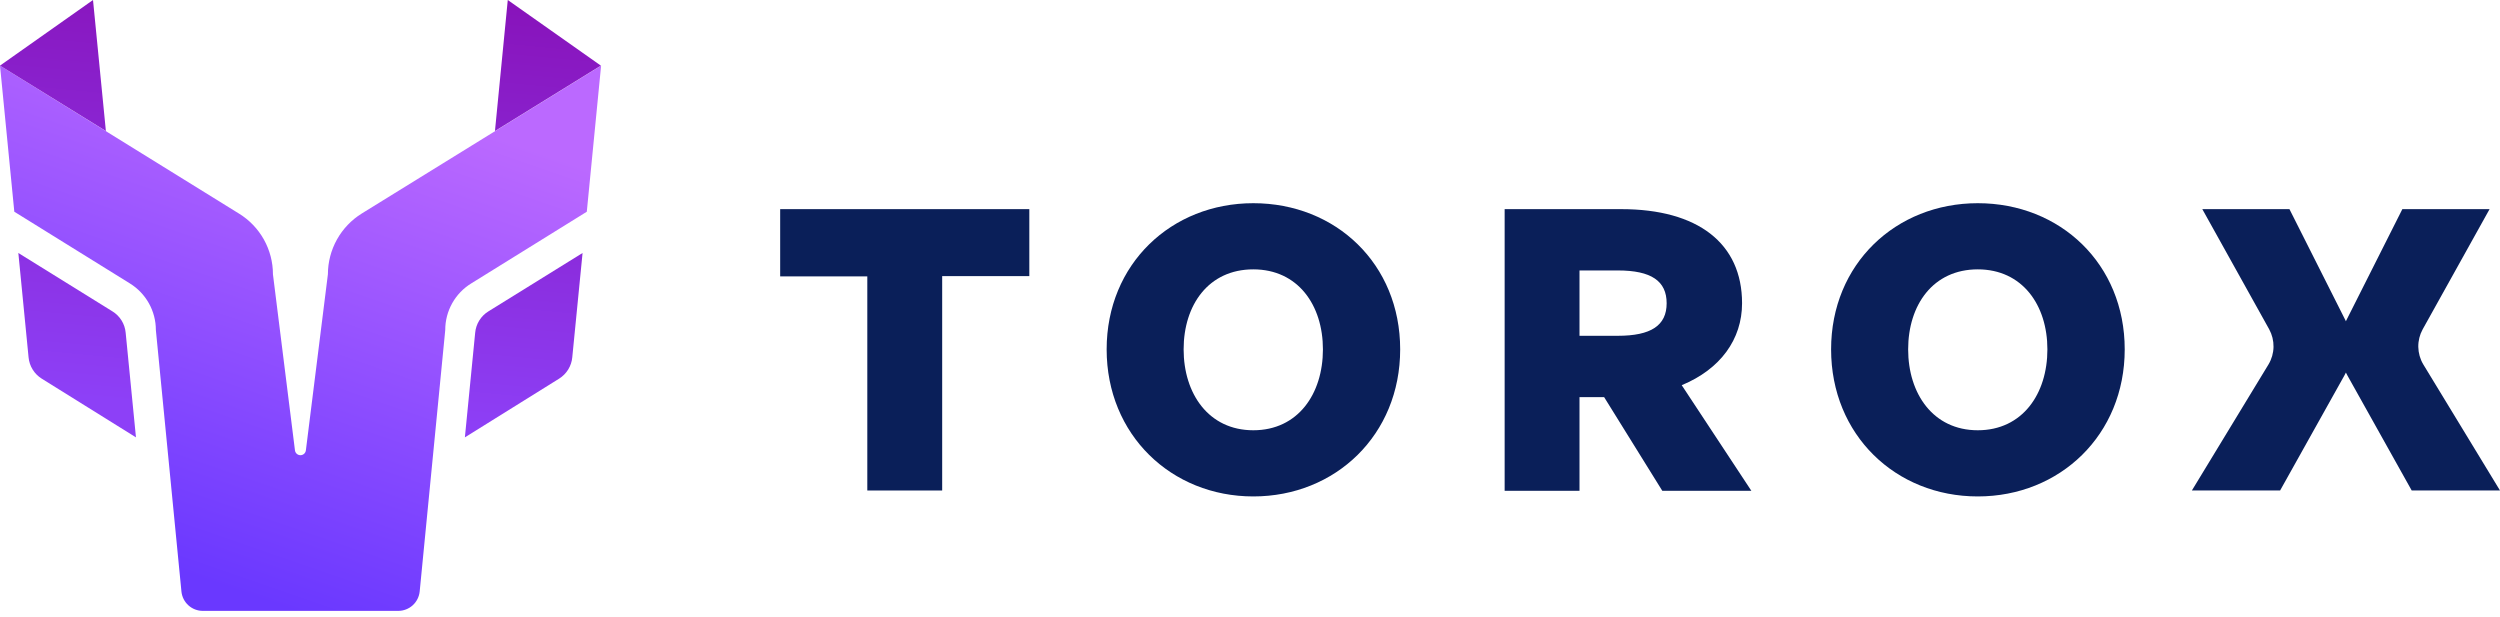
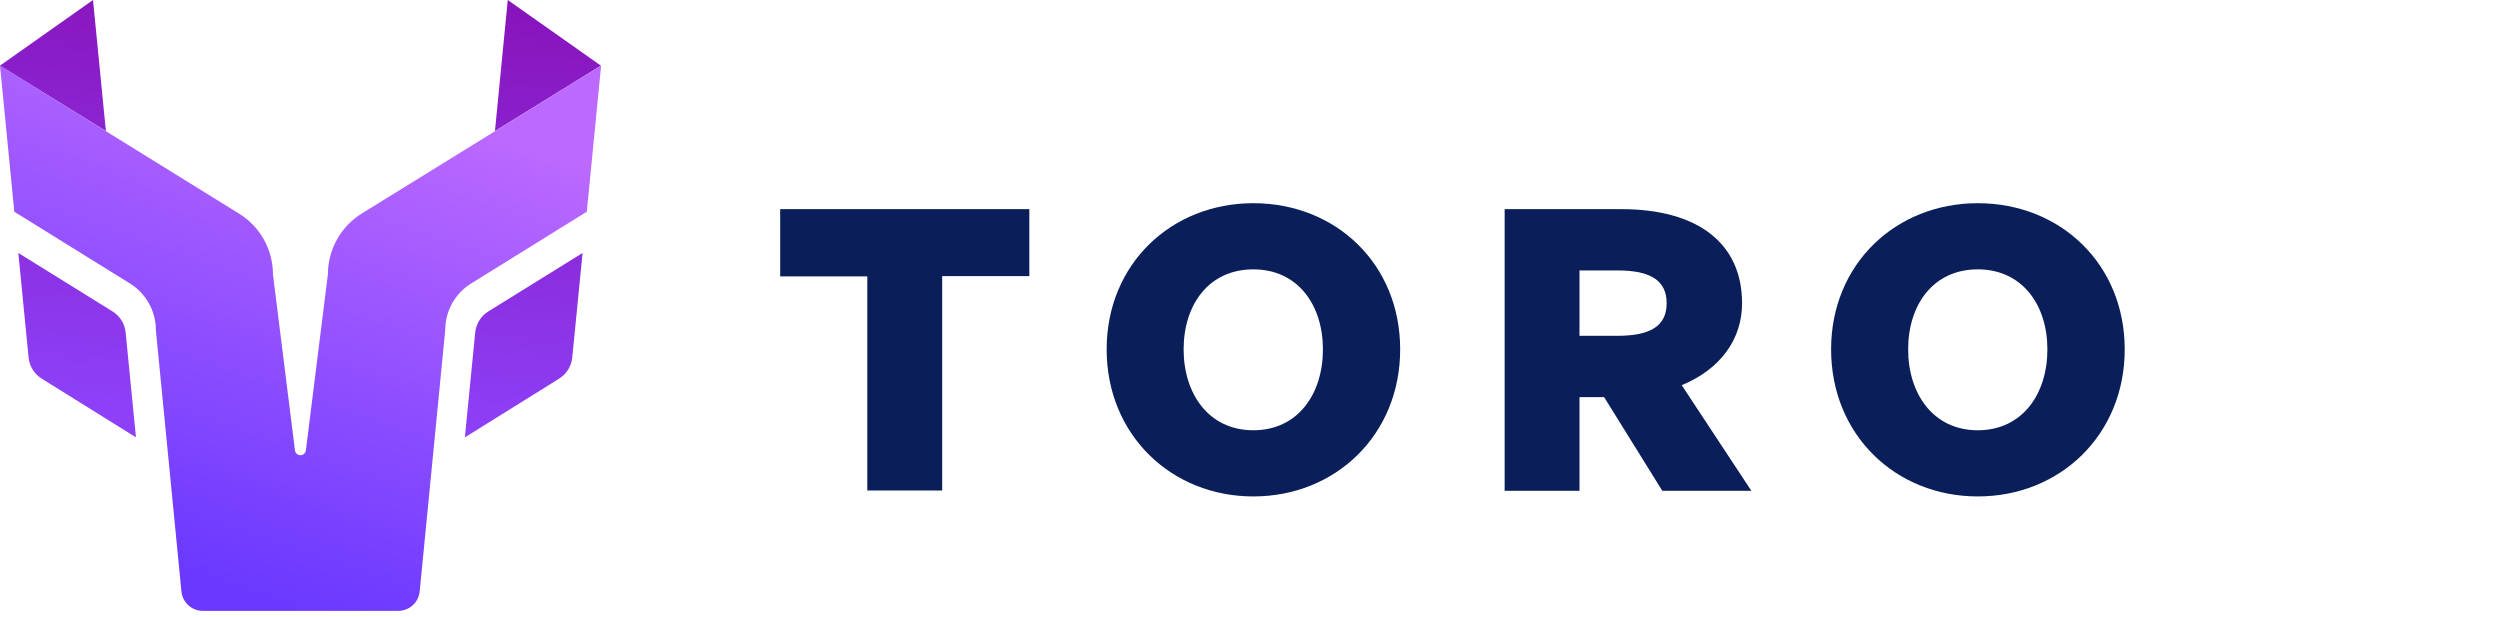
<svg xmlns="http://www.w3.org/2000/svg" width="211" height="52" viewBox="0 0 211 52" fill="none">
  <g id="Group">
    <g id="type">
      <path id="type &lt;PathItem&gt;" d="M73.201 41.421V23.327H65.847V17.651H86.875V23.304H79.52V41.398H73.201V41.421Z" fill="#0A1F59" />
      <path id="type &lt;CompoundPathItem&gt;" d="M93.401 29.487C93.401 22.279 98.862 17.15 105.779 17.15C112.743 17.15 118.175 22.279 118.175 29.487C118.175 36.7 112.72 41.899 105.779 41.899C98.862 41.899 93.401 36.7 93.401 29.487ZM111.655 29.487C111.655 25.756 109.549 22.734 105.779 22.734C102.004 22.734 99.898 25.733 99.898 29.487C99.898 33.223 102.004 36.314 105.779 36.314C109.549 36.314 111.655 33.246 111.655 29.487Z" fill="#0A1F59" />
      <path id="type &lt;CompoundPathItem&gt;_2" d="M126.992 41.421V17.651H136.827C143.301 17.651 147.03 20.535 147.03 25.595C147.03 28.64 145.2 31.162 141.937 32.509L147.813 41.421H140.297L135.388 33.517H133.31V41.421L126.992 41.421ZM133.31 28.341H136.545C139.347 28.341 140.665 27.472 140.665 25.595C140.665 23.718 139.37 22.826 136.545 22.826H133.31V28.341Z" fill="#0A1F59" />
      <path id="type &lt;CompoundPathItem&gt;_3" d="M154.545 29.487C154.545 22.279 160.007 17.15 166.924 17.15C173.887 17.15 179.326 22.279 179.326 29.487C179.326 36.7 173.864 41.899 166.924 41.899C159.984 41.899 154.545 36.7 154.545 29.487ZM172.8 29.487C172.8 25.756 170.693 22.734 166.924 22.734C163.154 22.734 161.048 25.733 161.048 29.487C161.048 33.223 163.154 36.314 166.924 36.314C170.693 36.314 172.8 33.246 172.8 29.487Z" fill="#0A1F59" />
-       <path id="type &lt;PathItem&gt;_2" d="M193.229 17.651H185.875L191.52 27.794C191.768 28.249 191.894 28.76 191.885 29.278C191.876 29.796 191.732 30.302 191.468 30.747L184.994 41.398H192.441L197.856 31.709C198.258 30.995 198.477 30.193 198.493 29.374C198.51 28.556 198.322 27.745 197.948 27.017L193.229 17.651Z" fill="#0A1F59" />
-       <path id="type &lt;PathItem&gt;_3" d="M202.759 17.651H210.12L204.474 27.794C204.224 28.248 204.096 28.759 204.104 29.277C204.113 29.795 204.256 30.302 204.52 30.747L211 41.398H203.548L198.132 31.709C197.733 30.994 197.516 30.193 197.499 29.374C197.483 28.556 197.669 27.746 198.04 27.017L202.759 17.651Z" fill="#0A1F59" />
    </g>
    <g id="logoMark">
      <path id="logoMark &lt;PathItem&gt;" d="M30.535 18.019C29.662 18.559 28.942 19.314 28.441 20.21C27.941 21.107 27.677 22.116 27.675 23.143L25.816 38.013C25.802 38.125 25.747 38.228 25.663 38.303C25.578 38.377 25.469 38.419 25.356 38.419C25.243 38.419 25.134 38.377 25.049 38.303C24.964 38.228 24.91 38.125 24.895 38.013L23.037 23.154C23.037 22.127 22.774 21.117 22.274 20.22C21.773 19.323 21.051 18.569 20.176 18.03L0 5.538L1.208 17.869L10.951 23.914C11.624 24.328 12.18 24.907 12.566 25.596C12.951 26.285 13.155 27.062 13.155 27.852L15.313 49.924C15.358 50.372 15.567 50.788 15.901 51.09C16.235 51.392 16.67 51.559 17.121 51.558H33.614C34.064 51.557 34.497 51.39 34.831 51.088C35.164 50.786 35.375 50.371 35.421 49.924L37.579 27.852C37.577 27.061 37.779 26.284 38.165 25.594C38.551 24.904 39.108 24.326 39.783 23.914L49.526 17.869L50.734 5.538L30.535 18.019Z" fill="url(#paint0_linear_4393_7359)" />
      <path id="logoMark &lt;CompoundPathItem&gt;" fill-rule="evenodd" clip-rule="evenodd" d="M7.85 0L0 5.538L8.937 11.059L7.85 0ZM1.548 21.352L9.49 26.28C9.803 26.472 10.068 26.736 10.262 27.049C10.456 27.361 10.573 27.715 10.606 28.082L11.475 36.913L3.528 31.962C3.215 31.768 2.951 31.505 2.758 31.192C2.564 30.88 2.445 30.526 2.411 30.16L1.548 21.352ZM42.856 0L41.774 11.059L50.711 5.538L42.856 0ZM49.169 21.352L41.221 26.28C40.908 26.472 40.644 26.736 40.45 27.049C40.256 27.361 40.138 27.715 40.105 28.082L39.236 36.913L47.184 31.962C47.496 31.768 47.76 31.505 47.953 31.192C48.147 30.88 48.266 30.526 48.3 30.16L49.169 21.352Z" fill="url(#paint1_linear_4393_7359)" />
    </g>
  </g>
  <defs>
    <linearGradient id="paint0_linear_4393_7359" x1="12.443" y1="47.359" x2="26.667" y2="6.224" gradientUnits="userSpaceOnUse">
      <stop stop-color="#6A38FF" />
      <stop offset="1" stop-color="#BB69FF" />
    </linearGradient>
    <linearGradient id="paint1_linear_4393_7359" x1="26.038" y1="-1.606" x2="22.531" y2="35.111" gradientUnits="userSpaceOnUse">
      <stop stop-color="#8813BA" />
      <stop offset="1" stop-color="#8D40F7" />
    </linearGradient>
  </defs>
</svg>
